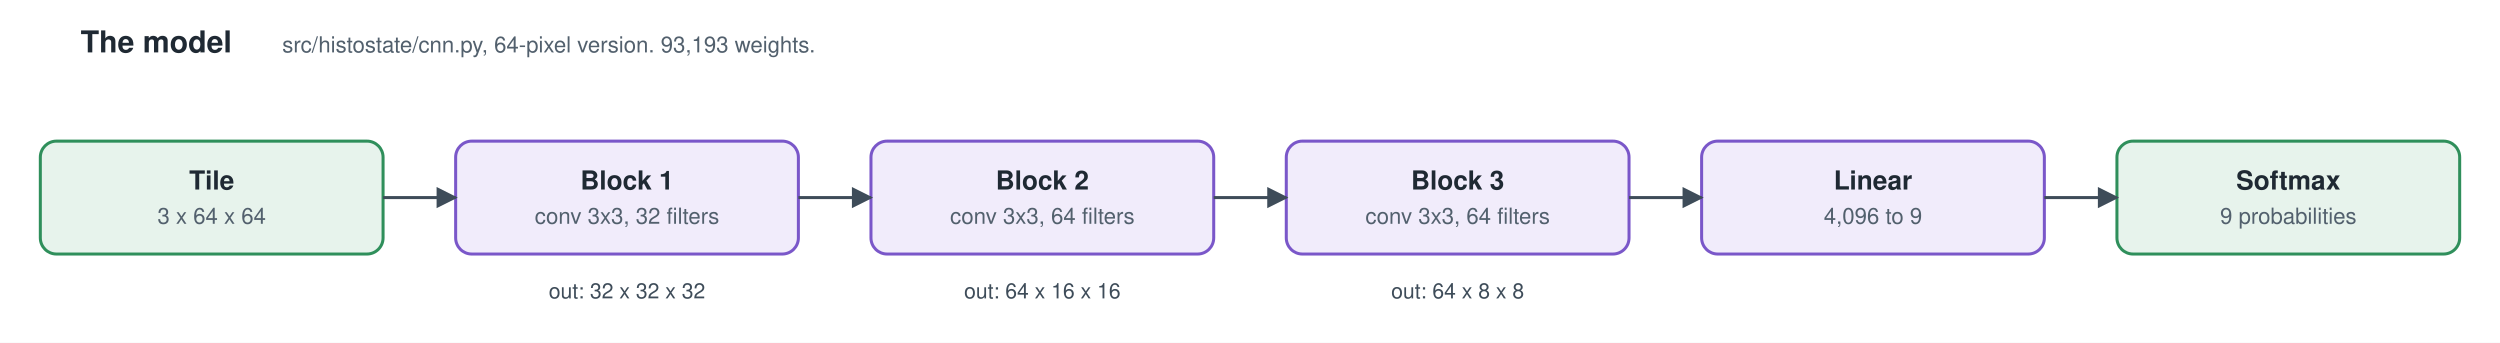
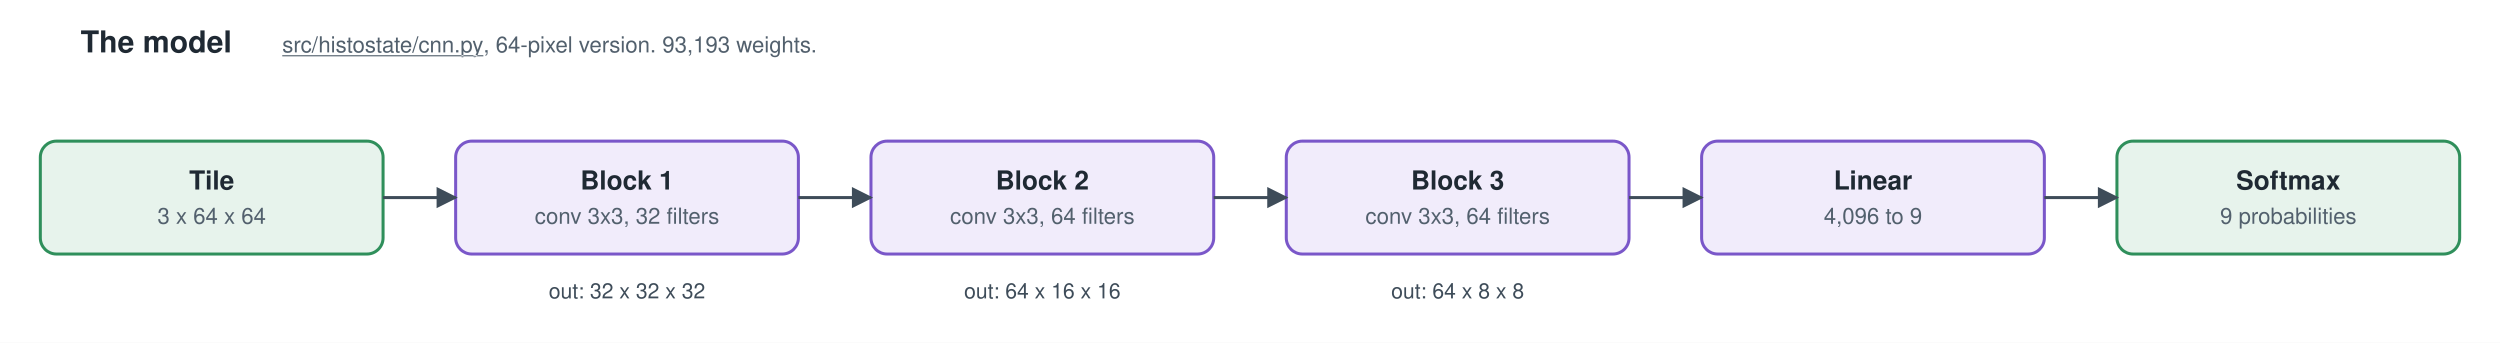
- <svg xmlns="http://www.w3.org/2000/svg" width="1240" height="170" viewBox="0 0 1240 170" font-family="-apple-system, BlinkMacSystemFont, Segoe UI, Helvetica, Arial, sans-serif">
+ <svg xmlns="http://www.w3.org/2000/svg" xmlns:xlink="http://www.w3.org/1999/xlink" width="1240" height="170" viewBox="0 0 1240 170" font-family="-apple-system, BlinkMacSystemFont, Segoe UI, Helvetica, Arial, sans-serif">
  <defs>
    <marker id="arr" viewBox="0 0 10 10" refX="9" refY="5" markerWidth="7" markerHeight="7" orient="auto-start-reverse">
      <path d="M0,0 L10,5 L0,10 z" fill="#3E4C59" />
    </marker>
  </defs>
  <rect width="1240" height="170" fill="#FFFFFF" />
  <style>.t{fill:#1F2933}.s{fill:#52606D;font-size:11px}.g{fill:#3E4C59;font-size:12px;font-weight:600;letter-spacing:.04em;text-transform:uppercase}.e{fill:#3E4C59;font-size:10.5px}a:hover rect.n{stroke-width:2.5}g.h:hover rect.n{stroke-width:2.5}</style>
  <text x="40" y="26" class="t" font-size="15" font-weight="700">The model</text>
-   <text x="140" y="26" class="s">src/histostate/cnn.py, 64-pixel version. 93,193 weights.</text>
-   <g class="h">
+   <text x="140" y="26" class="s">
+     <a xlink:href="https://github.com/toddcreasy/histostate/blob/main/src/histostate/cnn.py" href="https://github.com/toddcreasy/histostate/blob/main/src/histostate/cnn.py" target="_blank">
+       <tspan text-decoration="underline">src/histostate/cnn.py</tspan>
+     </a>, 64-pixel version. 93,193 weights.</text>
+   <a xlink:href="https://github.com/toddcreasy/histostate/blob/main/scripts/stage3_cnn.py" href="https://github.com/toddcreasy/histostate/blob/main/scripts/stage3_cnn.py" target="_blank">
    <rect class="n" x="20.0" y="70" width="170" height="56" rx="8" fill="#E7F3EC" stroke="#2F8F5B" stroke-width="1.5" />
    <text x="105.0" y="94.0" text-anchor="middle" class="t" font-size="13" font-weight="700">Tile</text>
    <text x="105.0" y="111.0" text-anchor="middle" class="s">3 x 64 x 64</text>
-   </g>
-   <g class="h">
+   </a>
+   <a xlink:href="https://pytorch.org/docs/stable/generated/torch.nn.Conv2d.html" href="https://pytorch.org/docs/stable/generated/torch.nn.Conv2d.html" target="_blank">
    <rect class="n" x="226.0" y="70" width="170" height="56" rx="8" fill="#F1ECFB" stroke="#7A57C9" stroke-width="1.5" />
    <text x="311.0" y="94.0" text-anchor="middle" class="t" font-size="13" font-weight="700">Block 1</text>
    <text x="311.0" y="111.0" text-anchor="middle" class="s">conv 3x3, 32 filters</text>
-   </g>
+   </a>
  <g>
    <polyline points="190.0,98.0 226.0,98.0" fill="none" stroke="#3E4C59" stroke-width="1.5" marker-end="url(#arr)" />
  </g>
  <text x="311.0" y="148" text-anchor="middle" class="e">out: 32 x 32 x 32</text>
-   <g class="h">
+   <a xlink:href="https://pytorch.org/docs/stable/generated/torch.nn.MaxPool2d.html" href="https://pytorch.org/docs/stable/generated/torch.nn.MaxPool2d.html" target="_blank">
    <rect class="n" x="432.0" y="70" width="170" height="56" rx="8" fill="#F1ECFB" stroke="#7A57C9" stroke-width="1.5" />
    <text x="517.0" y="94.0" text-anchor="middle" class="t" font-size="13" font-weight="700">Block 2</text>
    <text x="517.0" y="111.0" text-anchor="middle" class="s">conv 3x3, 64 filters</text>
-   </g>
+   </a>
  <g>
    <polyline points="396.0,98.0 432.0,98.0" fill="none" stroke="#3E4C59" stroke-width="1.5" marker-end="url(#arr)" />
  </g>
  <text x="517.0" y="148" text-anchor="middle" class="e">out: 64 x 16 x 16</text>
-   <g class="h">
+   <a xlink:href="https://github.com/toddcreasy/histostate/blob/main/docs/walkthrough.md#8-resolution-or-depth" href="https://github.com/toddcreasy/histostate/blob/main/docs/walkthrough.md#8-resolution-or-depth" target="_blank">
    <rect class="n" x="638.0" y="70" width="170" height="56" rx="8" fill="#F1ECFB" stroke="#7A57C9" stroke-width="1.5" />
    <text x="723.0" y="94.0" text-anchor="middle" class="t" font-size="13" font-weight="700">Block 3</text>
    <text x="723.0" y="111.0" text-anchor="middle" class="s">conv 3x3, 64 filters</text>
-   </g>
+   </a>
  <g>
    <polyline points="602.0,98.0 638.0,98.0" fill="none" stroke="#3E4C59" stroke-width="1.5" marker-end="url(#arr)" />
  </g>
  <text x="723.0" y="148" text-anchor="middle" class="e">out: 64 x 8 x 8</text>
-   <g class="h">
+   <a xlink:href="https://pytorch.org/docs/stable/generated/torch.nn.Linear.html" href="https://pytorch.org/docs/stable/generated/torch.nn.Linear.html" target="_blank">
    <rect class="n" x="844.0" y="70" width="170" height="56" rx="8" fill="#F1ECFB" stroke="#7A57C9" stroke-width="1.5" />
    <text x="929.0" y="94.0" text-anchor="middle" class="t" font-size="13" font-weight="700">Linear</text>
    <text x="929.0" y="111.0" text-anchor="middle" class="s">4,096 to 9</text>
-   </g>
+   </a>
  <g>
    <polyline points="808.0,98.0 844.0,98.0" fill="none" stroke="#3E4C59" stroke-width="1.5" marker-end="url(#arr)" />
  </g>
-   <g class="h">
+   <a xlink:href="https://github.com/toddcreasy/histostate/blob/main/src/histostate/softmax.py" href="https://github.com/toddcreasy/histostate/blob/main/src/histostate/softmax.py" target="_blank">
    <rect class="n" x="1050.0" y="70" width="170" height="56" rx="8" fill="#E7F3EC" stroke="#2F8F5B" stroke-width="1.5" />
    <text x="1135.0" y="94.0" text-anchor="middle" class="t" font-size="13" font-weight="700">Softmax</text>
    <text x="1135.0" y="111.0" text-anchor="middle" class="s">9 probabilities</text>
-   </g>
+   </a>
  <g>
    <polyline points="1014.0,98.0 1050.0,98.0" fill="none" stroke="#3E4C59" stroke-width="1.5" marker-end="url(#arr)" />
  </g>
</svg>
